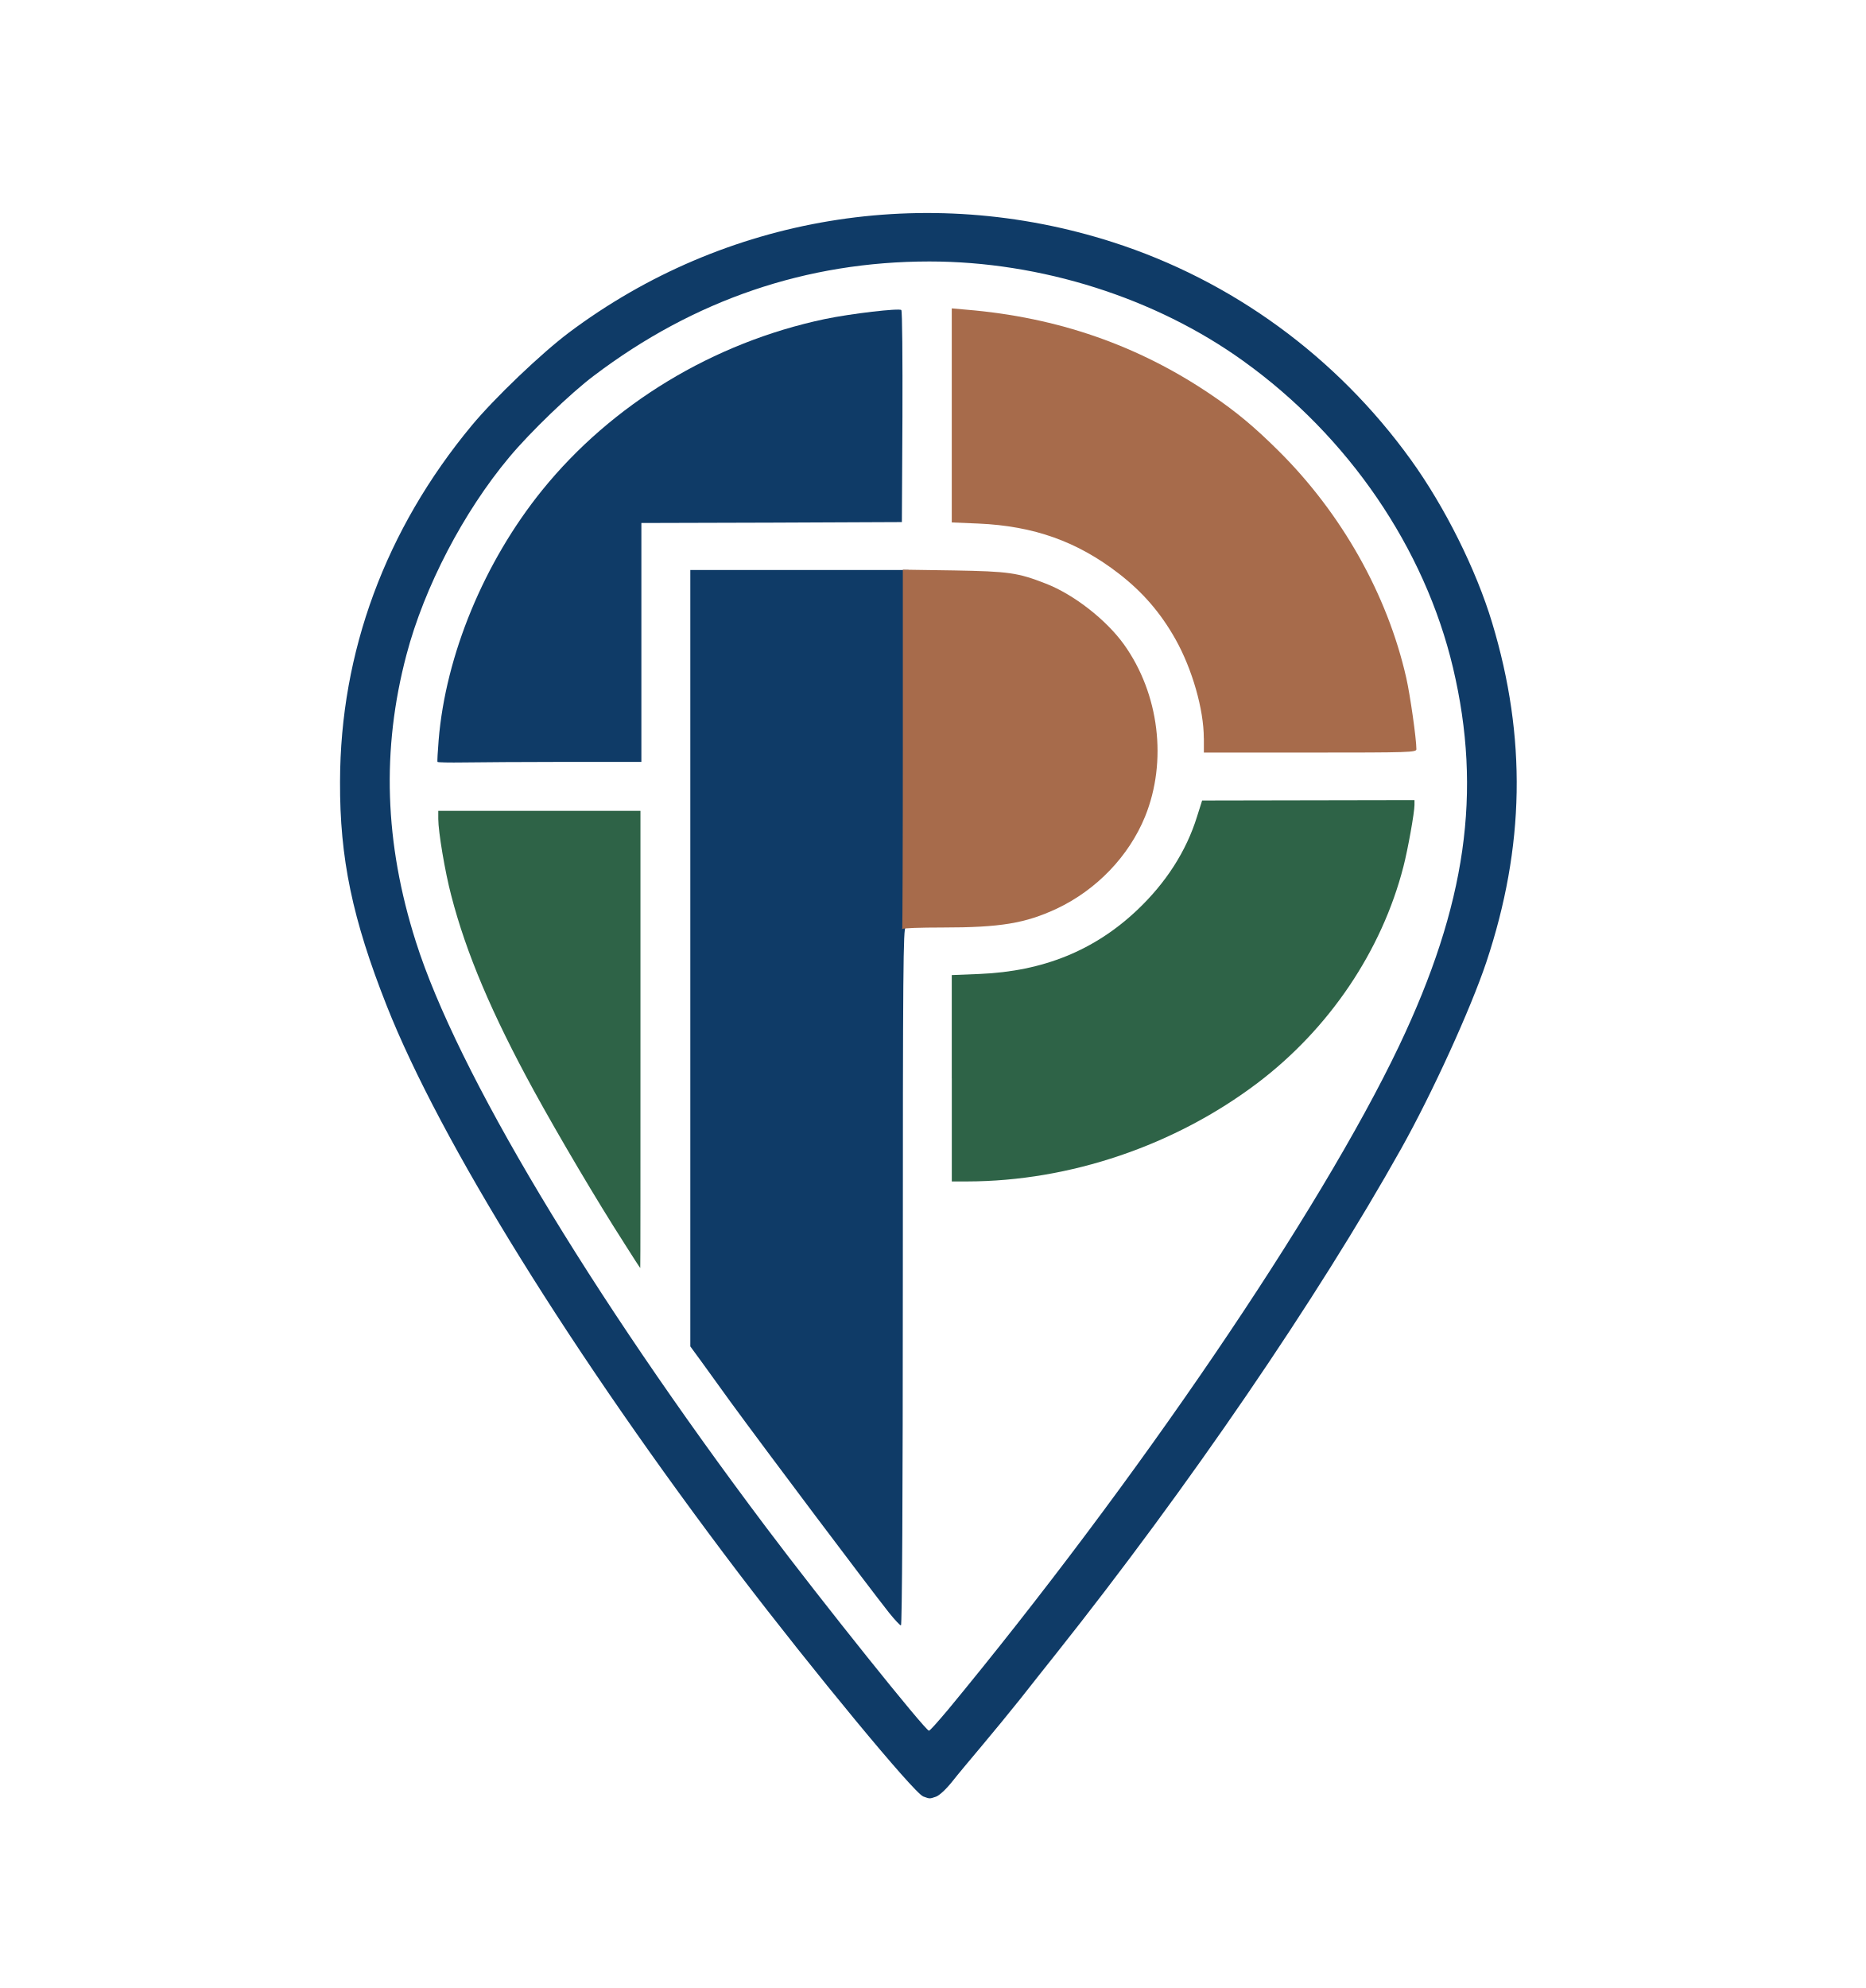
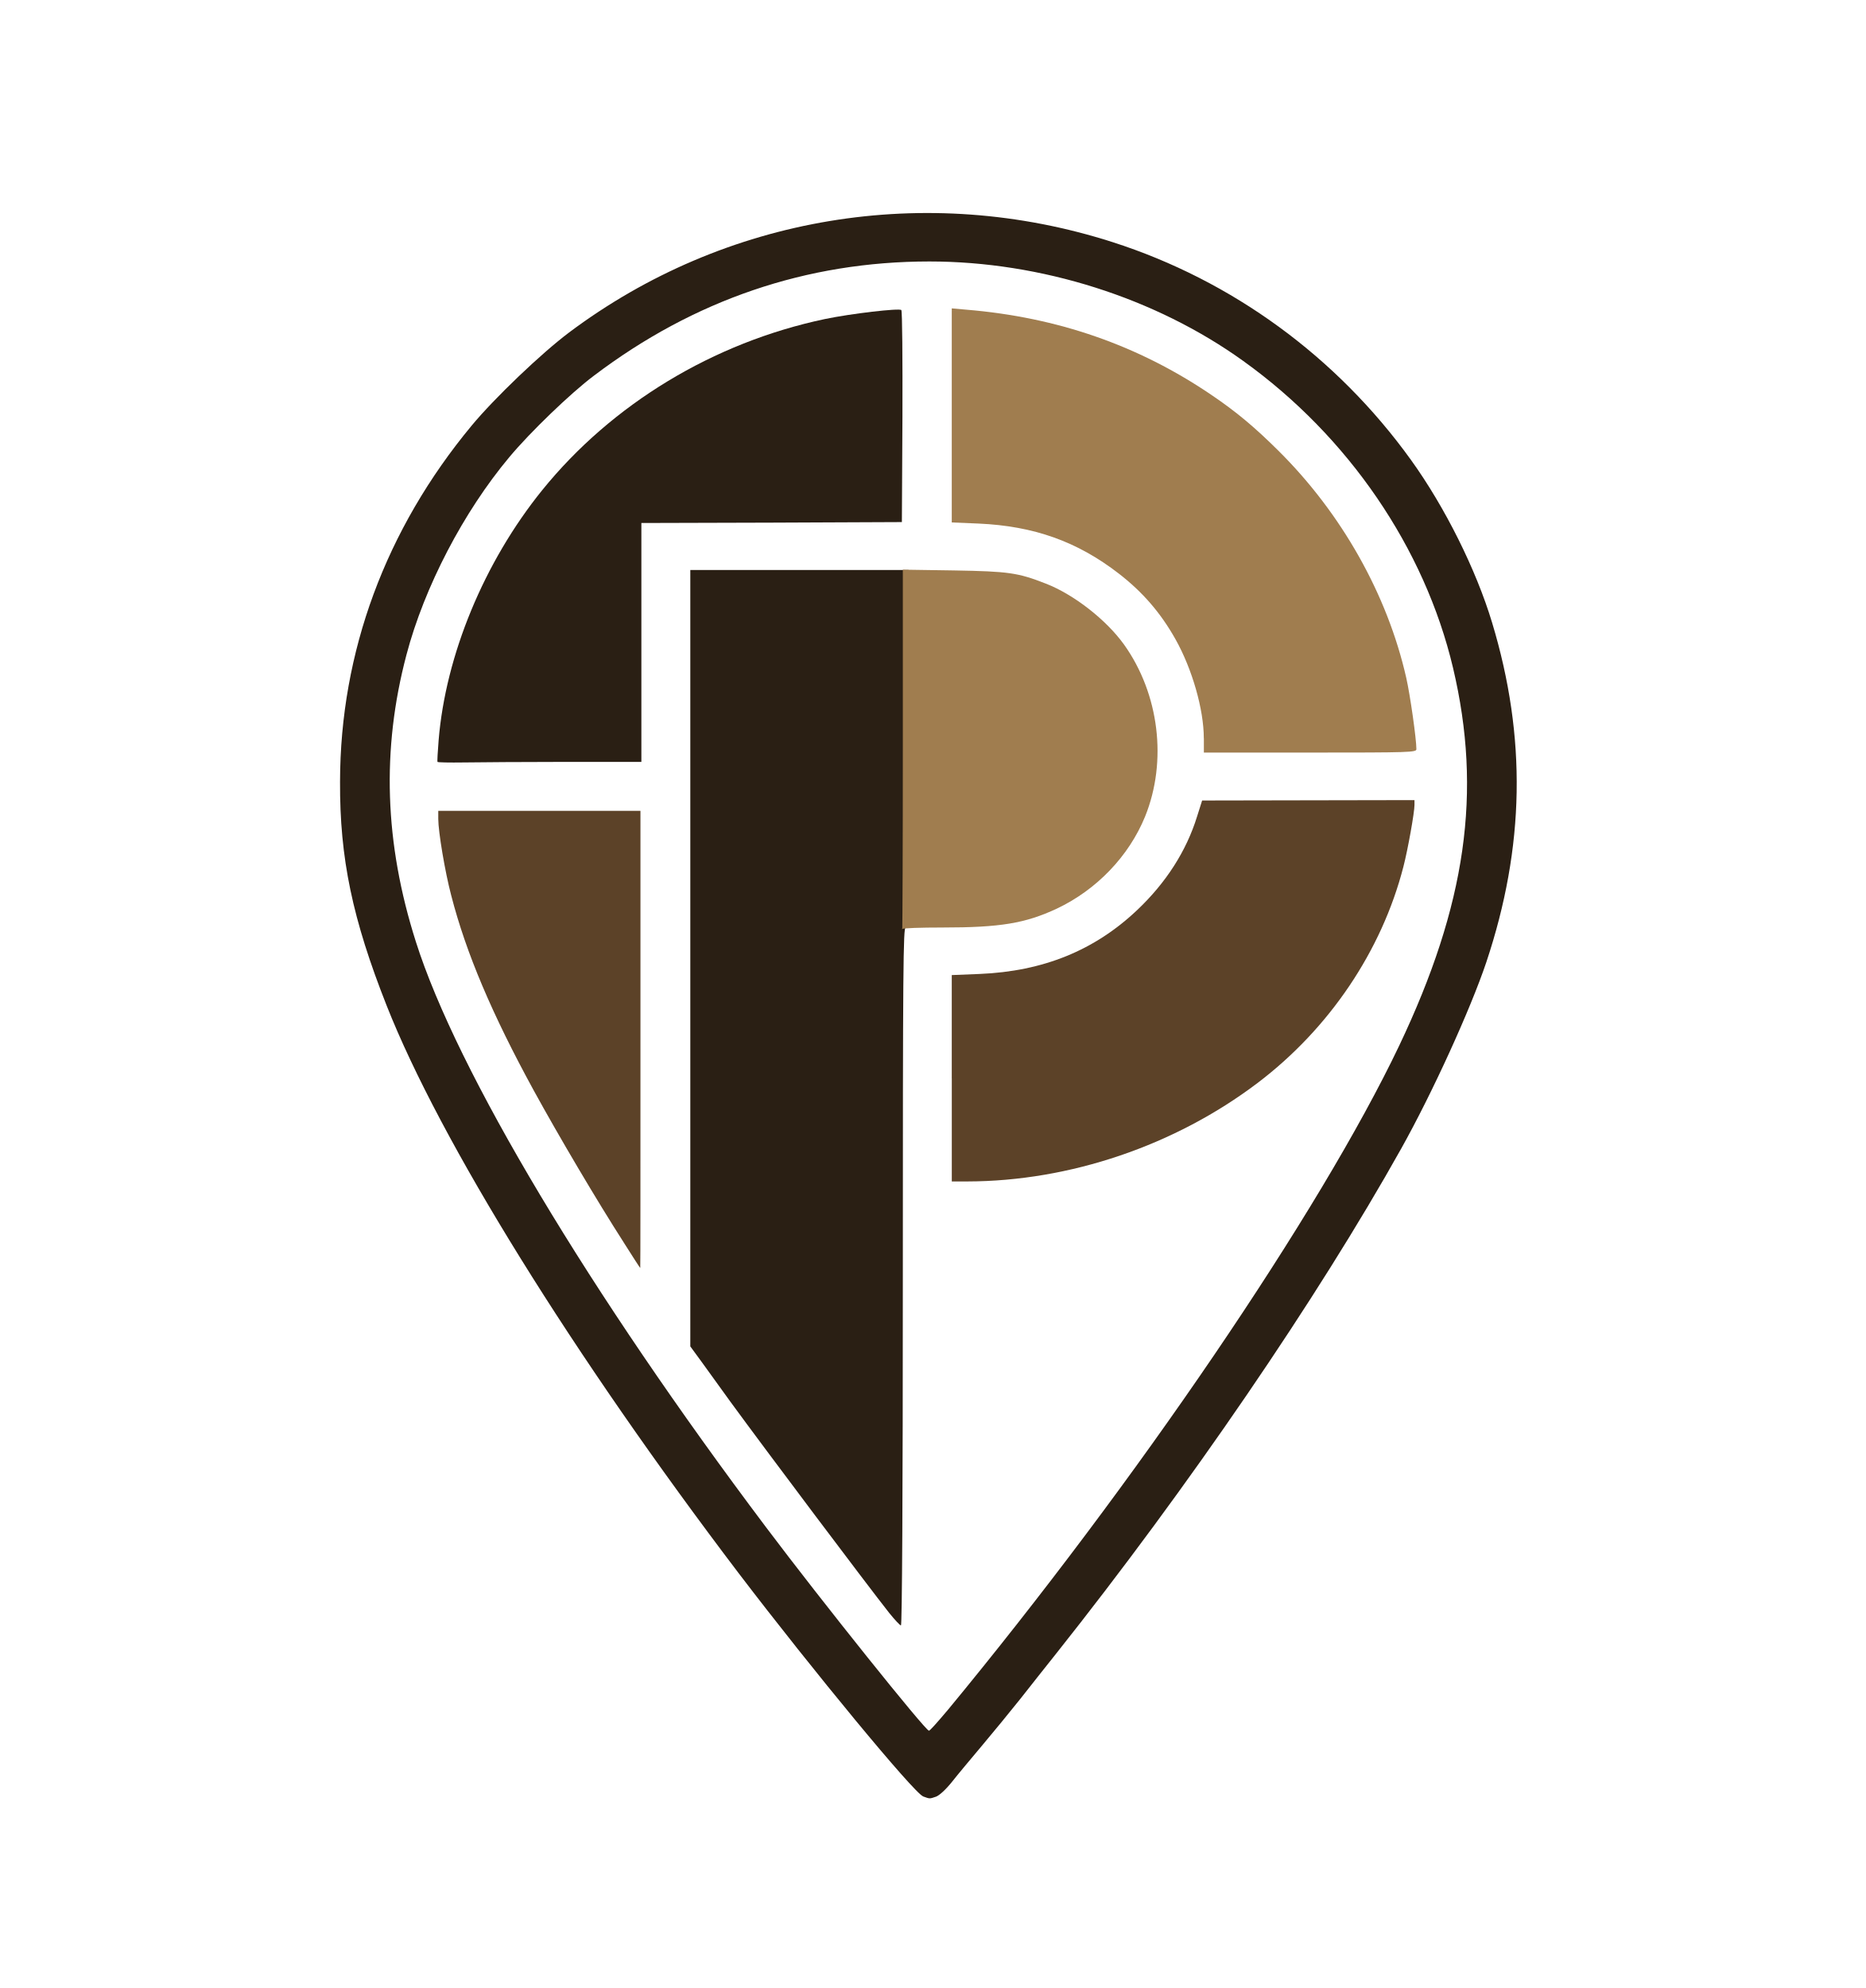
<svg xmlns="http://www.w3.org/2000/svg" version="1.1" width="567px" height="604px" viewBox="0 0 567 604" preserveAspectRatio="xMidYMid meet" shape-rendering="geometricPrecision">
-   <g fill="#0f3b67">
+   <g fill="#2A1F14">
    <path d="M280.53 545.79 c-2.80 -1.03 -33.61 -38.35 -55.96 -67.67 -50.47 -66.42 -90.82 -131.46 -107.06 -172.56 -10.40 -26.29 -14.29 -44.81 -14.18 -68.07 0.06 -39.38 13.83 -76.65 40.01 -108.20 6.92 -8.34 21.09 -21.89 29.61 -28.29 47.33 -35.44 108.43 -45.61 165.13 -27.44 36.35 11.66 68.13 34.87 90.65 66.13 10.35 14.35 19.83 33.38 24.69 49.50 10.52 34.81 9.95 68.07 -1.77 103.17 -4.80 14.29 -16.40 39.72 -25.84 56.59 -25.49 45.55 -64.82 103.05 -104.88 153.47 -2.86 3.60 -7.77 9.77 -10.86 13.72 -3.14 3.94 -8.40 10.35 -11.72 14.29 -3.32 3.94 -7.43 8.86 -9.09 10.97 -1.83 2.29 -3.77 4.06 -4.80 4.46 -2 0.69 -1.89 0.69 -3.94 -0.06z m7.09 -25.78 c57.61 -69.67 113.51 -151.87 137.52 -202.22 20.41 -42.87 25.32 -77.16 16.40 -114.89 -8.63 -36.41 -31.78 -70.30 -63.73 -93.22 -26.69 -19.20 -61.50 -30.24 -95.40 -30.24 -37.27 0 -71.50 11.66 -101.91 34.69 -7.03 5.26 -19.43 17.20 -25.72 24.75 -13.89 16.58 -25.84 39.44 -31.27 60.07 -7.60 28.75 -6.69 57.16 2.86 87.16 12.46 39.32 52.81 106.71 106.48 177.99 16.98 22.58 48.36 61.73 49.44 61.73 0.29 0 2.63 -2.63 5.32 -5.83z" />
    <path d="M270.18 490.01 c-7.03 -8.92 -37.15 -48.98 -48.18 -64.07 -2.80 -3.89 -6.69 -9.26 -8.63 -11.95 l-3.60 -4.92 0 -117.97 0 -117.92 33.15 0 33.15 0 0 54.30 c0 47.90 -0.11 54.30 -0.86 54.30 -0.74 0 -0.86 12.17 -0.86 106.03 0 67.16 -0.23 106.03 -0.57 106.03 -0.29 0 -1.89 -1.71 -3.60 -3.83z" />
    <path d="M132.95 231.49 c-0.11 -0.17 0.06 -3.09 0.34 -6.57 2.11 -25.84 13.83 -54.19 31.49 -76.02 21.15 -26.12 51.96 -44.81 85.85 -51.96 7.94 -1.66 22.63 -3.37 23.26 -2.74 0.29 0.29 0.40 14.86 0.34 32.47 l-0.17 31.95 -39.55 0.17 -39.61 0.11 0 36.29 0 36.29 -22.98 0 c-12.69 0 -26.58 0.11 -30.92 0.17 -4.40 0.06 -8 0 -8.06 -0.17z" />
  </g>
-   <g fill="#a76b4b">
+   <g fill="#A07D4F">
    <path d="M274.18 281.90 c0.06 -0.46 0.17 -25.09 0.17 -54.81 l0 -54.01 15.60 0.23 c16.58 0.29 19.38 0.69 27.84 4 8.57 3.32 18.40 11.03 23.78 18.52 10.69 14.98 13.20 35.44 6.40 52.24 -4.92 12.06 -14.75 22.29 -26.86 28.01 -9.60 4.46 -17.09 5.72 -34.81 5.72 -6.52 0 -11.95 0.17 -12.12 0.46 -0.11 0.23 -0.11 0.06 0 -0.34z" />
    <path d="M365.81 224.29 c0 -8.75 -3.54 -21.03 -8.57 -30.01 -4.52 -8.06 -10 -14.40 -17.26 -20.01 -12.63 -9.77 -25.84 -14.46 -42.64 -15.20 l-8.12 -0.34 0 -32.52 0 -32.52 4.46 0.40 c27.61 2.29 52.18 10.80 74.36 25.84 7.60 5.14 13.09 9.72 20.41 16.98 19.26 19.09 33.15 43.78 38.87 68.99 1.20 5.26 3.09 18.63 3.09 21.72 0 0.97 -1.89 1.03 -32.29 1.03 l-32.29 0 0 -4.34z" />
  </g>
-   <g fill="#2e6347">
+   <g fill="#5C4228">
    <path d="M189.53 377.47 c-8.06 -12.52 -19.83 -32.47 -27.32 -46.13 -12.69 -23.21 -20.58 -41.78 -25.09 -59.27 -1.89 -7.14 -3.94 -19.38 -3.94 -23.26 l0 -2.46 30.75 0 30.69 0 0 69.45 c0 38.18 0 69.45 -0.06 69.45 -0.06 0 -2.34 -3.49 -5.03 -7.77z" />
    <path d="M289.22 327.63 l0 -31.38 8.46 -0.34 c19.32 -0.80 34.92 -7.14 47.90 -19.43 8.75 -8.29 14.92 -17.89 18.18 -28.41 l1.54 -4.86 32.24 -0.06 32.29 -0.06 0 1.49 c0 2.23 -2 13.49 -3.37 18.75 -6.57 25.55 -22.52 49.21 -44.35 65.73 -25.09 18.98 -57.04 29.84 -88.14 29.89 l-4.74 0 0 -31.32z" />
  </g>
</svg>
